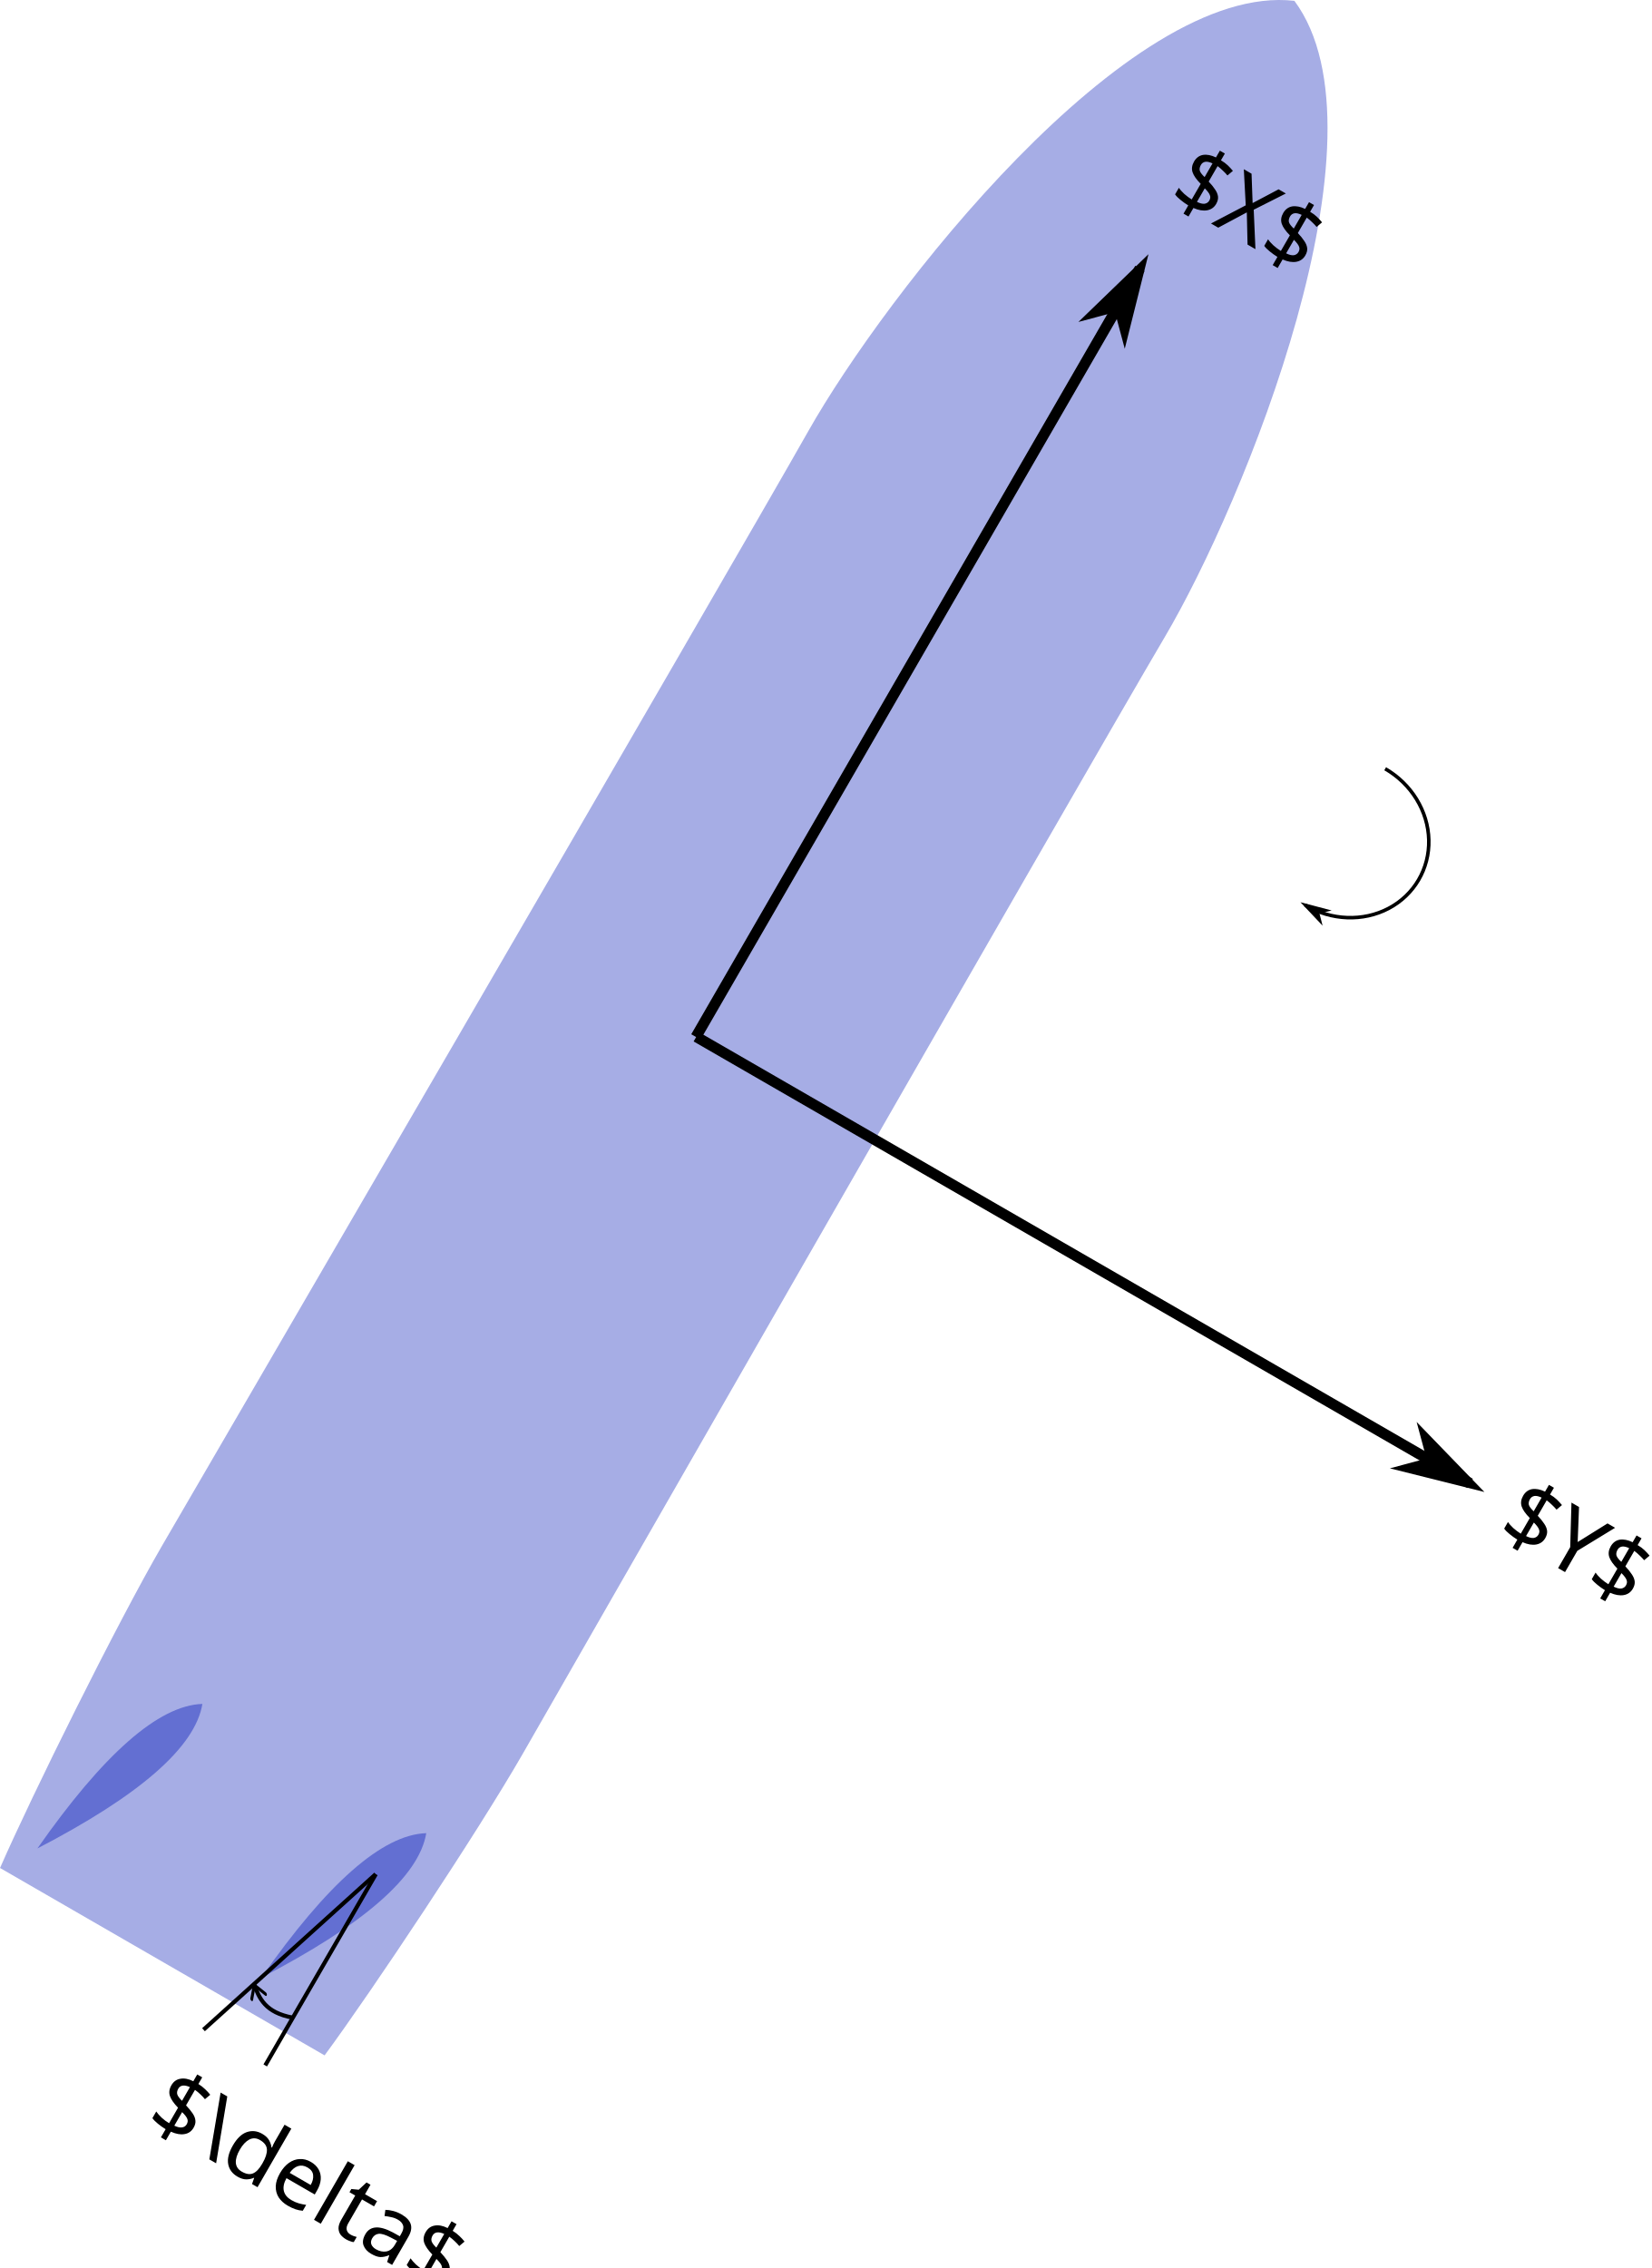
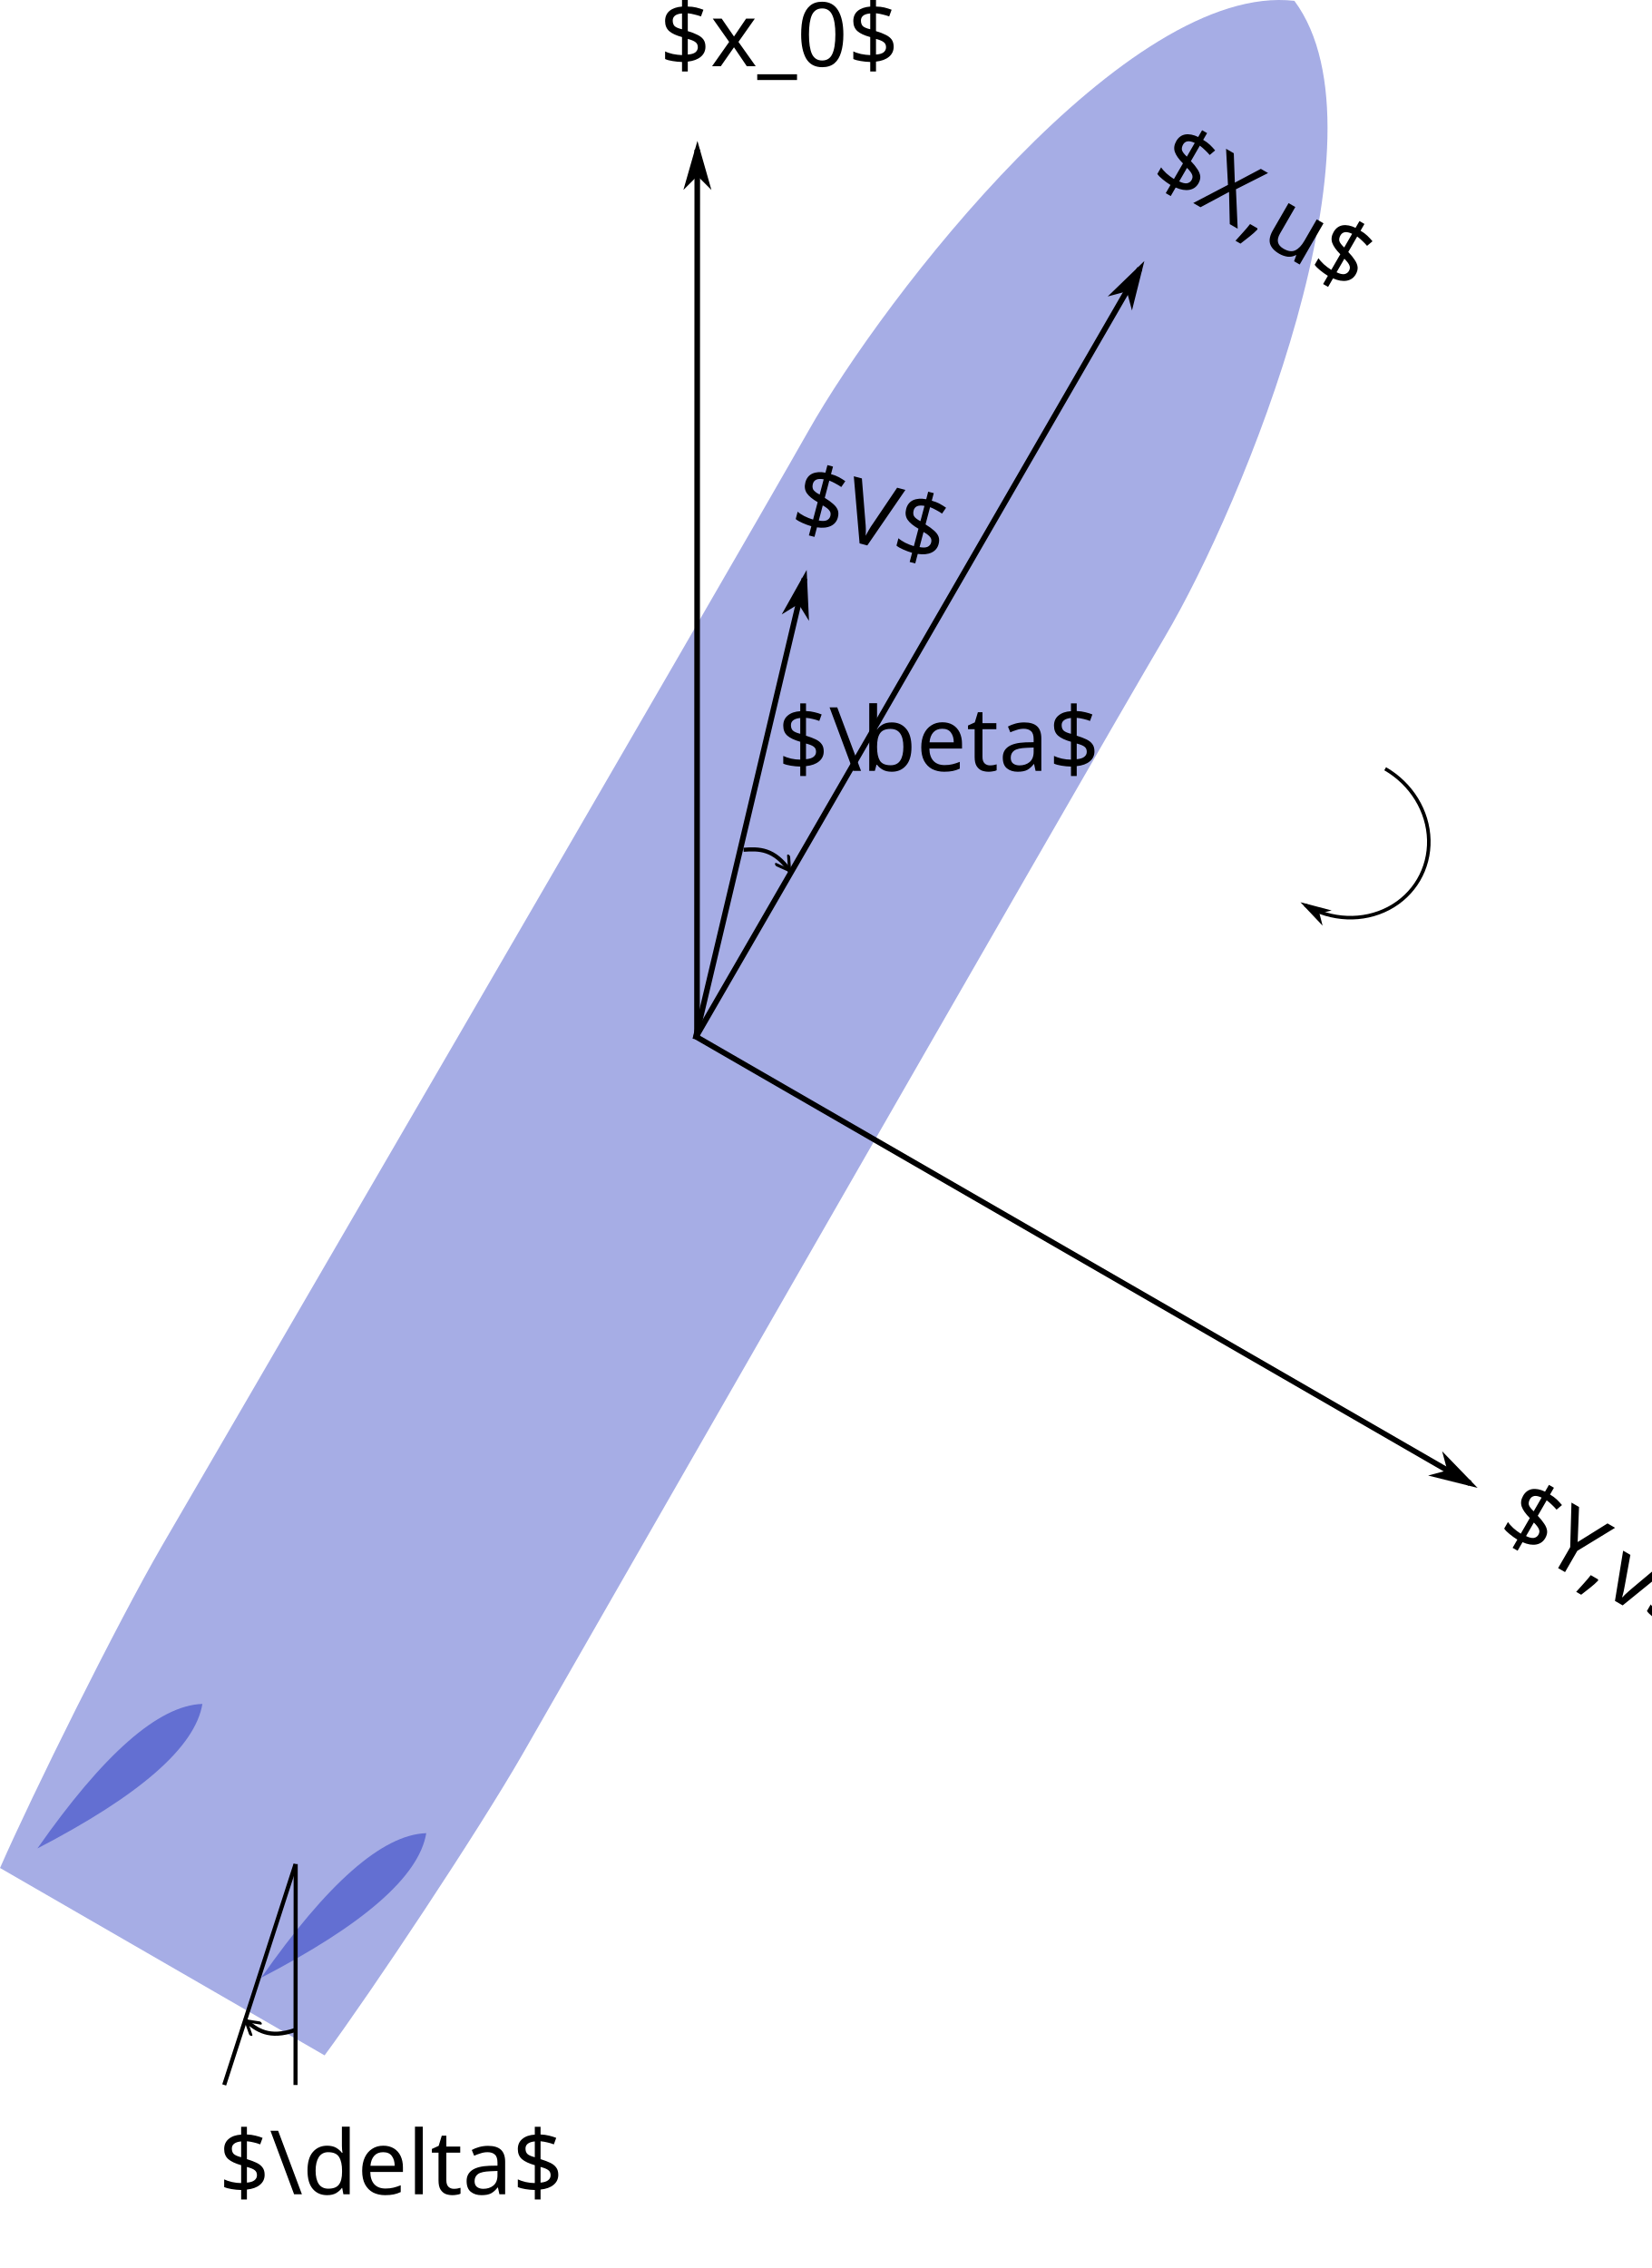
<svg xmlns="http://www.w3.org/2000/svg" width="5.242cm" height="7.199cm" viewBox="0 0 174.729 239.971" version="1.1" id="svg5" xml:space="preserve">
  <defs id="defs2">
    <marker style="overflow:visible" id="ArrowWideRounded" refX="0.5" refY="0" orient="auto-start-reverse" markerWidth="1" markerHeight="0.6" viewBox="0 0 1 1" preserveAspectRatio="none">
      <path style="fill:none;stroke:context-stroke;stroke-width:1;stroke-linecap:round" d="M 3,-3 0,0 3,3" transform="rotate(180,0.125,0)" id="path6" />
    </marker>
    <linearGradient id="linearGradient18296">
      <stop style="stop-color:#7781d7;stop-opacity:1;" offset="0" id="stop18294" />
    </linearGradient>
    <rect x="410.356" y="703.464" width="82.898" height="63.095" id="rect2929" />
    <rect x="166.453" y="700.889" width="81.197" height="44.333" id="rect11198" />
    <rect x="122.669" y="504.307" width="65.423" height="73.549" id="rect11068" />
    <rect x="410.356" y="703.464" width="82.898" height="63.095" id="rect3683" />
    <rect x="410.356" y="703.464" width="82.898" height="63.095" id="rect3738" />
    <rect x="410.356" y="703.464" width="82.898" height="63.095" id="rect3762" />
    <rect x="410.356" y="703.464" width="82.898" height="63.095" id="rect6978" />
    <rect x="410.356" y="703.464" width="82.898" height="63.095" id="rect8227" />
    <marker style="overflow:visible" id="Arrow1L" refX="4.696" refY="-0.027" orient="auto-start-reverse" markerWidth="8.75" markerHeight="5" viewBox="0 0 8.75 5" preserveAspectRatio="xMidYMid">
      <path style="fill:context-stroke;fill-rule:evenodd;stroke:none" d="M 0,0 5,-5 -12.5,0 5,5 Z" id="arrow1L" transform="scale(-0.5)" />
    </marker>
    <marker style="overflow:visible" id="Arrow1L-2-9" refX="4.696" refY="-0.027" orient="auto-start-reverse" markerWidth="8.75" markerHeight="5" viewBox="0 0 8.75 5" preserveAspectRatio="xMidYMid">
      <path style="fill:context-stroke;fill-rule:evenodd;stroke:none" d="M 0,0 5,-5 -12.5,0 5,5 Z" id="arrow1L-3-2" transform="scale(-0.5)" />
    </marker>
  </defs>
  <g id="layer1" style="display:inline" transform="translate(19.36282,-49.10909)">
    <g id="g555" transform="matrix(1.090411,0.6295493,-0.6295493,1.090411,36.34442,-67.9563)" style="stroke:none;stroke-width:0.444;stroke-dasharray:none;stroke-opacity:1">
      <a id="a4772" style="fill:#7781d7;fill-opacity:0.652;stroke:none;stroke-width:0.445;stroke-dasharray:none;stroke-opacity:1">
        <path id="path1055" style="display:inline;fill:#7781d7;fill-opacity:0.652;stroke:none;stroke-width:0.445;stroke-linejoin:round;stroke-dasharray:none;stroke-opacity:1;paint-order:markers fill stroke" d="m 84.909,208.336 c -0.014,7.599 1.001,23.553 1.75,30.249 h 15.747 15.747 c 0.749,-6.696 1.764,-22.65 1.75,-30.249 0,0 -0.322,-95.214 -0.2,-108.291 0.122,-13.077 -4.373,-46.129 -17.297,-51.729 -12.924,5.599 -17.419,38.652 -17.297,51.729 0.122,13.077 -0.2,108.291 -0.2,108.291 z" />
      </a>
      <g id="g2726" transform="rotate(20,105.9406,257.9604)" style="stroke:none;stroke-width:0.445;stroke-dasharray:none;stroke-opacity:1">
        <path id="path7777-0" style="display:inline;fill:#404ec7;fill-opacity:0.652;stroke:none;stroke-width:0.445;stroke-linejoin:round;stroke-dasharray:none;stroke-opacity:1" d="m 101.977,217.029 c 2.41,2.814 2.49,9.031 0.391,18.429 m -0.391,-18.429 c -2.288,2.914 -2.104,9.128 0.391,18.429" />
      </g>
      <path style="display:none;fill:#5a63fe;fill-opacity:1;stroke:none;stroke-width:0.444;stroke-linejoin:round;stroke-dasharray:none;stroke-opacity:1;paint-order:markers fill stroke" d="M 102.406,48.317 V 243.94" id="path5693" />
      <g id="g1" transform="rotate(20,95.07924,196.3625)" style="stroke:none;stroke-width:0.445;stroke-dasharray:none;stroke-opacity:1">
        <path id="path1" style="display:inline;fill:#404ec7;fill-opacity:0.652;stroke:none;stroke-width:0.445;stroke-linejoin:round;stroke-dasharray:none;stroke-opacity:1" d="m 101.977,217.029 c 2.41,2.814 2.49,9.031 0.391,18.429 m -0.391,-18.429 c -2.288,2.914 -2.104,9.128 0.391,18.429" />
      </g>
    </g>
    <g id="g6460" transform="matrix(0,1.450481,-1.450481,0,431.1217,-58.50051)" style="display:none">
      <g id="g6477">
        <path style="display:inline;fill:#94952d;fill-opacity:0.652;stroke:#000000;stroke-width:0.9;stroke-linejoin:round;stroke-dasharray:none;stroke-opacity:1;marker-start:url(#Arrow1L)" d="m 102.406,202.01 v 29.049" id="path6454" />
        <text xml:space="preserve" style="font-size:7.056px;line-height:1.5;font-family:'Baskerville Old Face';-inkscape-font-specification:'Baskerville Old Face, Normal';display:inline;fill:#000000;fill-opacity:1;stroke:none;stroke-width:0.3;stroke-linejoin:round;stroke-dasharray:none;stroke-opacity:1;paint-order:markers fill stroke" x="-200.612" y="104.68" id="text6458" transform="rotate(-90)">
          <tspan style="fill:#000000;fill-opacity:1;stroke:none;stroke-width:0.3" x="-200.612" y="104.68" id="tspan6456">$Y_R$</tspan>
        </text>
      </g>
      <g id="g6468" style="display:inline" transform="rotate(-90,102.43,231.0596)">
        <path style="display:inline;fill:#94952d;fill-opacity:0.652;stroke:#000000;stroke-width:0.9;stroke-linejoin:round;stroke-dasharray:none;stroke-opacity:1;marker-start:url(#Arrow1L)" d="m 102.406,215.044 v 16.015" id="path6462" />
        <text xml:space="preserve" style="font-size:7.056px;line-height:1.5;font-family:'Baskerville Old Face';-inkscape-font-specification:'Baskerville Old Face, Normal';display:inline;fill:#000000;fill-opacity:1;stroke:none;stroke-width:0.3;stroke-linejoin:round;stroke-dasharray:none;stroke-opacity:1;paint-order:markers fill stroke" x="92.36" y="210.716" id="text6466">
          <tspan style="fill:#000000;fill-opacity:1;stroke:none;stroke-width:0.3" x="92.36" y="210.716" id="tspan6464">$X_R$</tspan>
        </text>
      </g>
    </g>
-     <g id="g6568" transform="matrix(-0.6295493,1.090411,-1.090411,-0.6295493,370.7258,192.6102)">
-       <g id="g6558">
-         <path style="display:inline;fill:#94952d;fill-opacity:0.652;stroke:#000000;stroke-width:0.9;stroke-linejoin:round;stroke-dasharray:none;stroke-dashoffset:0;stroke-opacity:1;marker-start:url(#Arrow1L)" d="m 102.393,155.976 0.013,75.083" id="path6552" />
-         <text xml:space="preserve" style="font-style:normal;font-variant:normal;font-weight:normal;font-stretch:normal;font-size:5.604px;line-height:1.5;font-family:'Baskerville Old Face';-inkscape-font-specification:'Baskerville Old Face, Normal';font-variant-ligatures:normal;font-variant-caps:normal;font-variant-numeric:normal;font-variant-east-asian:normal;display:inline;fill:#000000;fill-opacity:1;stroke:none;stroke-width:0.3;stroke-linejoin:round;stroke-dasharray:none;stroke-opacity:1;paint-order:markers fill stroke" x="-152.072" y="104.857" id="text6556" transform="rotate(-90)">
-           <tspan style="font-style:normal;font-variant:normal;font-weight:normal;font-stretch:normal;font-size:7.472px;font-family:'Baskerville Old Face';-inkscape-font-specification:'Baskerville Old Face, Normal';font-variant-ligatures:normal;font-variant-caps:normal;font-variant-numeric:normal;font-variant-east-asian:normal;fill:#000000;fill-opacity:1;stroke:none;stroke-width:0.3" x="-152.072" y="104.857" id="tspan6554">$Y$</tspan>
+     <g id="g6568" transform="matrix(-0.6295493,1.090411,-1.090411,-0.6295493,370.7258,192.6102)" style="stroke-width:0.471;stroke-dasharray:none">
+       <g id="g6558" style="stroke-width:0.471;stroke-dasharray:none">
+         <path style="display:inline;fill:#94952d;fill-opacity:0.652;stroke:#000000;stroke-width:0.471;stroke-linejoin:round;stroke-dasharray:none;stroke-dashoffset:0;stroke-opacity:1;marker-start:url(#Arrow1L)" d="m 102.393,155.976 0.013,75.083" id="path6552" />
+         <text xml:space="preserve" style="font-style:normal;font-variant:normal;font-weight:normal;font-stretch:normal;font-size:5.604px;line-height:1.5;font-family:'Baskerville Old Face';-inkscape-font-specification:'Baskerville Old Face, Normal';font-variant-ligatures:normal;font-variant-caps:normal;font-variant-numeric:normal;font-variant-east-asian:normal;display:inline;fill:#000000;fill-opacity:1;stroke:none;stroke-width:0.471;stroke-linejoin:round;stroke-dasharray:none;stroke-opacity:1;paint-order:markers fill stroke" x="-152.072" y="104.857" id="text6556" transform="rotate(-90)">
+           <tspan style="font-style:normal;font-variant:normal;font-weight:normal;font-stretch:normal;font-size:7.472px;font-family:'Baskerville Old Face';-inkscape-font-specification:'Baskerville Old Face, Normal';font-variant-ligatures:normal;font-variant-caps:normal;font-variant-numeric:normal;font-variant-east-asian:normal;fill:#000000;fill-opacity:1;stroke:none;stroke-width:0.471;stroke-dasharray:none" x="-152.072" y="104.857" id="tspan6554">$Y,v$</tspan>
        </text>
      </g>
-       <g id="g6566" style="display:inline" transform="rotate(-90,102.43,231.0596)">
-         <path style="display:inline;fill:#7781d7;fill-opacity:1;fill-rule:evenodd;stroke:#000000;stroke-width:0.9;stroke-linejoin:round;stroke-dasharray:none;stroke-dashoffset:0;stroke-opacity:1;marker-start:url(#Arrow1L)" d="m 102.43,156.481 -0.024,74.579" id="path6560" />
-         <text xml:space="preserve" style="font-style:normal;font-variant:normal;font-weight:normal;font-stretch:normal;font-size:5.604px;line-height:1.5;font-family:'Baskerville Old Face';-inkscape-font-specification:'Baskerville Old Face, Normal';font-variant-ligatures:normal;font-variant-caps:normal;font-variant-numeric:normal;font-variant-east-asian:normal;display:inline;fill:#000000;fill-opacity:1;stroke:none;stroke-width:0.3;stroke-linejoin:round;stroke-dasharray:none;stroke-opacity:1;paint-order:markers fill stroke" x="101.411" y="150.216" id="text6564">
-           <tspan style="font-style:normal;font-variant:normal;font-weight:normal;font-stretch:normal;font-size:7.472px;font-family:'Baskerville Old Face';-inkscape-font-specification:'Baskerville Old Face, Normal';font-variant-ligatures:normal;font-variant-caps:normal;font-variant-numeric:normal;font-variant-east-asian:normal;fill:#000000;fill-opacity:1;stroke:none;stroke-width:0.3" x="101.411" y="150.216" id="tspan6570">$X$</tspan>
+       <g id="g6566" style="display:inline;stroke-width:0.471;stroke-dasharray:none" transform="rotate(-90,102.43,231.0596)">
+         <path style="display:inline;fill:#7781d7;fill-opacity:1;fill-rule:evenodd;stroke:#000000;stroke-width:0.471;stroke-linejoin:round;stroke-dasharray:none;stroke-dashoffset:0;stroke-opacity:1;marker-start:url(#Arrow1L)" d="m 102.43,156.481 -0.024,74.579" id="path6560" />
+         <text xml:space="preserve" style="font-style:normal;font-variant:normal;font-weight:normal;font-stretch:normal;font-size:5.604px;line-height:1.5;font-family:'Baskerville Old Face';-inkscape-font-specification:'Baskerville Old Face, Normal';font-variant-ligatures:normal;font-variant-caps:normal;font-variant-numeric:normal;font-variant-east-asian:normal;display:inline;fill:#000000;fill-opacity:1;stroke:none;stroke-width:0.471;stroke-linejoin:round;stroke-dasharray:none;stroke-opacity:1;paint-order:markers fill stroke" x="99.258" y="149.476" id="text6564">
+           <tspan style="font-style:normal;font-variant:normal;font-weight:normal;font-stretch:normal;font-size:7.472px;font-family:'Baskerville Old Face';-inkscape-font-specification:'Baskerville Old Face, Normal';font-variant-ligatures:normal;font-variant-caps:normal;font-variant-numeric:normal;font-variant-east-asian:normal;fill:#000000;fill-opacity:1;stroke:none;stroke-width:0.471;stroke-dasharray:none" x="99.258" y="149.476" id="tspan6570">$X,u$</tspan>
        </text>
      </g>
    </g>
    <path style="fill:none;fill-opacity:0.652;fill-rule:evenodd;stroke:#000000;stroke-width:0.375;stroke-linejoin:round;stroke-dasharray:none;stroke-dashoffset:0;stroke-opacity:1;marker-end:url(#Arrow1L-2-9);paint-order:markers fill stroke" id="path27737" d="m 175.378,49.374 a 8.944,8.366 0 0 1 7.765,4.215 8.944,8.366 0 0 1 -0.059,8.397 8.944,8.366 0 0 1 -7.823,4.119" transform="rotate(30)" />
    <text xml:space="preserve" style="font-style:normal;font-variant:normal;font-weight:normal;font-stretch:normal;font-size:7.056px;line-height:1.5;font-family:'Baskerville Old Face';-inkscape-font-specification:'Baskerville Old Face, Normal';font-variant-ligatures:normal;font-variant-caps:normal;font-variant-numeric:normal;font-variant-east-asian:normal;display:none;fill:#000000;fill-opacity:1;stroke:none;stroke-width:0.378;stroke-linejoin:round;stroke-dasharray:none;stroke-opacity:1;paint-order:markers fill stroke" x="68.439" y="172.246" id="text6491-2">
      <tspan style="font-style:normal;font-variant:normal;font-weight:normal;font-stretch:normal;font-size:7.056px;font-family:'Baskerville Old Face';-inkscape-font-specification:'Baskerville Old Face, Normal';font-variant-ligatures:normal;font-variant-caps:normal;font-variant-numeric:normal;font-variant-east-asian:normal;fill:#000000;fill-opacity:1;stroke:none;stroke-width:0.378" x="0" y="0" id="tspan6489-0">$N_D,N_H,</tspan>
      <tspan style="font-style:normal;font-variant:normal;font-weight:normal;font-stretch:normal;font-size:7.056px;font-family:'Baskerville Old Face';-inkscape-font-specification:'Baskerville Old Face, Normal';font-variant-ligatures:normal;font-variant-caps:normal;font-variant-numeric:normal;font-variant-east-asian:normal;fill:#000000;fill-opacity:1;stroke:none;stroke-width:0.378" x="0" y="0" id="tspan30353">N_R,N_{RHI}$</tspan>
    </text>
-     <g id="g8" transform="rotate(30,59.61896,149.3199)">
+     <g id="g8" transform="translate(-62.78031,-7.539973)">
      <path style="display:inline;fill:none;stroke:#000000;stroke-width:0;stroke-dasharray:none;stroke-opacity:1" d="m 118.178,210.816 -1.963,7.326 -5.936,17.452 5.936,-17.452" id="path2" transform="matrix(1.259099,0,0,1.259099,-69.1755,-27.20953)" />
      <path style="display:inline;fill:none;stroke:#000000;stroke-width:0.344;stroke-dasharray:none;stroke-opacity:1" d="m 114.255,241.81 0.013,-18.563" id="path4" transform="matrix(1.259099,0,0,1.259099,-69.1755,-27.20953)" />
      <path style="display:inline;fill:none;stroke:#000000;stroke-width:0.344;stroke-dasharray:none;stroke-opacity:1" d="m 114.256,223.252 -5.995,18.554" id="path5" transform="matrix(1.259099,0,0,1.259099,-69.1755,-27.20953)" />
      <text xml:space="preserve" style="font-style:normal;font-variant:normal;font-weight:normal;font-stretch:normal;font-size:7.056px;line-height:1.5;font-family:'Baskerville Old Face';-inkscape-font-specification:'Baskerville Old Face, Normal';font-variant-ligatures:normal;font-variant-caps:normal;font-variant-numeric:normal;font-variant-east-asian:normal;display:inline;fill:#000000;fill-opacity:1;stroke:none;stroke-width:0.378;stroke-linejoin:round;stroke-dasharray:none;stroke-opacity:1;paint-order:markers fill stroke" x="66.554" y="288.822" id="text6">
        <tspan style="font-style:normal;font-variant:normal;font-weight:normal;font-stretch:normal;font-size:9.407px;font-family:'Baskerville Old Face';-inkscape-font-specification:'Baskerville Old Face, Normal';font-variant-ligatures:normal;font-variant-caps:normal;font-variant-numeric:normal;font-variant-east-asian:normal;fill:#000000;fill-opacity:1;stroke:none;stroke-width:0.378" x="66.554" y="288.822" id="tspan7">$\delta$</tspan>
      </text>
      <path style="fill:none;stroke:#000000;stroke-width:0.433;stroke-dasharray:none;marker-end:url(#ArrowWideRounded)" d="m 74.692,271.418 c -2.821,0.997 -4.099,0.011 -5.343,-1.02" id="path3" />
    </g>
+     <g id="g11" transform="matrix(1.3265289e-8,1.259099,-1.259099,1.3265289e-8,345.3375,29.87096)" style="stroke-width:0.471;stroke-dasharray:none">
+       <g id="g10" style="display:inline;stroke-width:0.471;stroke-dasharray:none" transform="rotate(-90,102.43,231.0596)">
+         <path style="display:inline;fill:#7781d7;fill-opacity:1;fill-rule:evenodd;stroke:#000000;stroke-width:0.471;stroke-linejoin:round;stroke-dasharray:none;stroke-dashoffset:0;stroke-opacity:1;marker-start:url(#Arrow1L)" d="m 102.43,156.481 -0.024,74.579" id="path9" />
+         <text xml:space="preserve" style="font-style:normal;font-variant:normal;font-weight:normal;font-stretch:normal;font-size:5.604px;line-height:1.5;font-family:'Baskerville Old Face';-inkscape-font-specification:'Baskerville Old Face, Normal';font-variant-ligatures:normal;font-variant-caps:normal;font-variant-numeric:normal;font-variant-east-asian:normal;display:inline;fill:#000000;fill-opacity:1;stroke:none;stroke-width:0.471;stroke-linejoin:round;stroke-dasharray:none;stroke-opacity:1;paint-order:markers fill stroke" x="99.258" y="149.476" id="text9">
+           <tspan style="font-style:normal;font-variant:normal;font-weight:normal;font-stretch:normal;font-size:7.472px;font-family:'Baskerville Old Face';-inkscape-font-specification:'Baskerville Old Face, Normal';font-variant-ligatures:normal;font-variant-caps:normal;font-variant-numeric:normal;font-variant-east-asian:normal;fill:#000000;fill-opacity:1;stroke:none;stroke-width:0.471;stroke-dasharray:none" x="99.258" y="149.476" id="tspan9">$x_0$</tspan>
+         </text>
+       </g>
+     </g>
+     <g id="g12" style="display:inline;stroke-width:0.471;stroke-dasharray:none" transform="matrix(1.217498,0.3209783,-0.3209783,1.217498,3.685202,-155.109)">
+       <path style="display:inline;fill:#94952d;fill-opacity:0.652;stroke:#000000;stroke-width:0.471;stroke-linejoin:round;stroke-dasharray:none;stroke-dashoffset:0;stroke-opacity:1;marker-start:url(#Arrow1L)" d="m 101.408,191.264 0.998,39.796" id="path11" />
+       <text xml:space="preserve" style="font-style:normal;font-variant:normal;font-weight:normal;font-stretch:normal;font-size:5.604px;line-height:1.5;font-family:'Baskerville Old Face';-inkscape-font-specification:'Baskerville Old Face, Normal';font-variant-ligatures:normal;font-variant-caps:normal;font-variant-numeric:normal;font-variant-east-asian:normal;display:inline;fill:#000000;fill-opacity:1;stroke:none;stroke-width:0.471;stroke-linejoin:round;stroke-dasharray:none;stroke-opacity:1;paint-order:markers fill stroke" x="98.954" y="187.241" id="text11">
+         <tspan style="font-style:normal;font-variant:normal;font-weight:normal;font-stretch:normal;font-size:7.472px;font-family:'Baskerville Old Face';-inkscape-font-specification:'Baskerville Old Face, Normal';font-variant-ligatures:normal;font-variant-caps:normal;font-variant-numeric:normal;font-variant-east-asian:normal;fill:#000000;fill-opacity:1;stroke:none;stroke-width:0.471;stroke-dasharray:none" x="98.954" y="187.241" id="tspan11">$V$</tspan>
+       </text>
+     </g>
+     <g id="g13">
+       <text xml:space="preserve" style="display:inline;font-style:normal;font-variant:normal;font-weight:normal;font-stretch:normal;font-size:7.056px;line-height:1.5;font-family:'Baskerville Old Face';-inkscape-font-specification:'Baskerville Old Face, Normal';font-variant-ligatures:normal;font-variant-caps:normal;font-variant-numeric:normal;font-variant-east-asian:normal;fill:#000000;fill-opacity:1;stroke:none;stroke-width:0.378;stroke-linejoin:round;stroke-dasharray:none;stroke-opacity:1;paint-order:markers fill stroke" x="125.71" y="138.21" id="text12" transform="translate(-62.78031,-7.539973)">
+         <tspan style="font-style:normal;font-variant:normal;font-weight:normal;font-stretch:normal;font-size:9.407px;font-family:'Baskerville Old Face';-inkscape-font-specification:'Baskerville Old Face, Normal';font-variant-ligatures:normal;font-variant-caps:normal;font-variant-numeric:normal;font-variant-east-asian:normal;fill:#000000;fill-opacity:1;stroke:none;stroke-width:0.378" x="125.71" y="138.21" id="tspan12">$\beta$</tspan>
+       </text>
+       <path style="display:inline;fill:none;stroke:#000000;stroke-width:0.433;stroke-dasharray:none;marker-start:url(#ArrowWideRounded)" d="m 64.24,141.313 c -1.707,-2.457 -3.321,-2.403 -4.932,-2.293" id="path12" />
+     </g>
  </g>
</svg>
